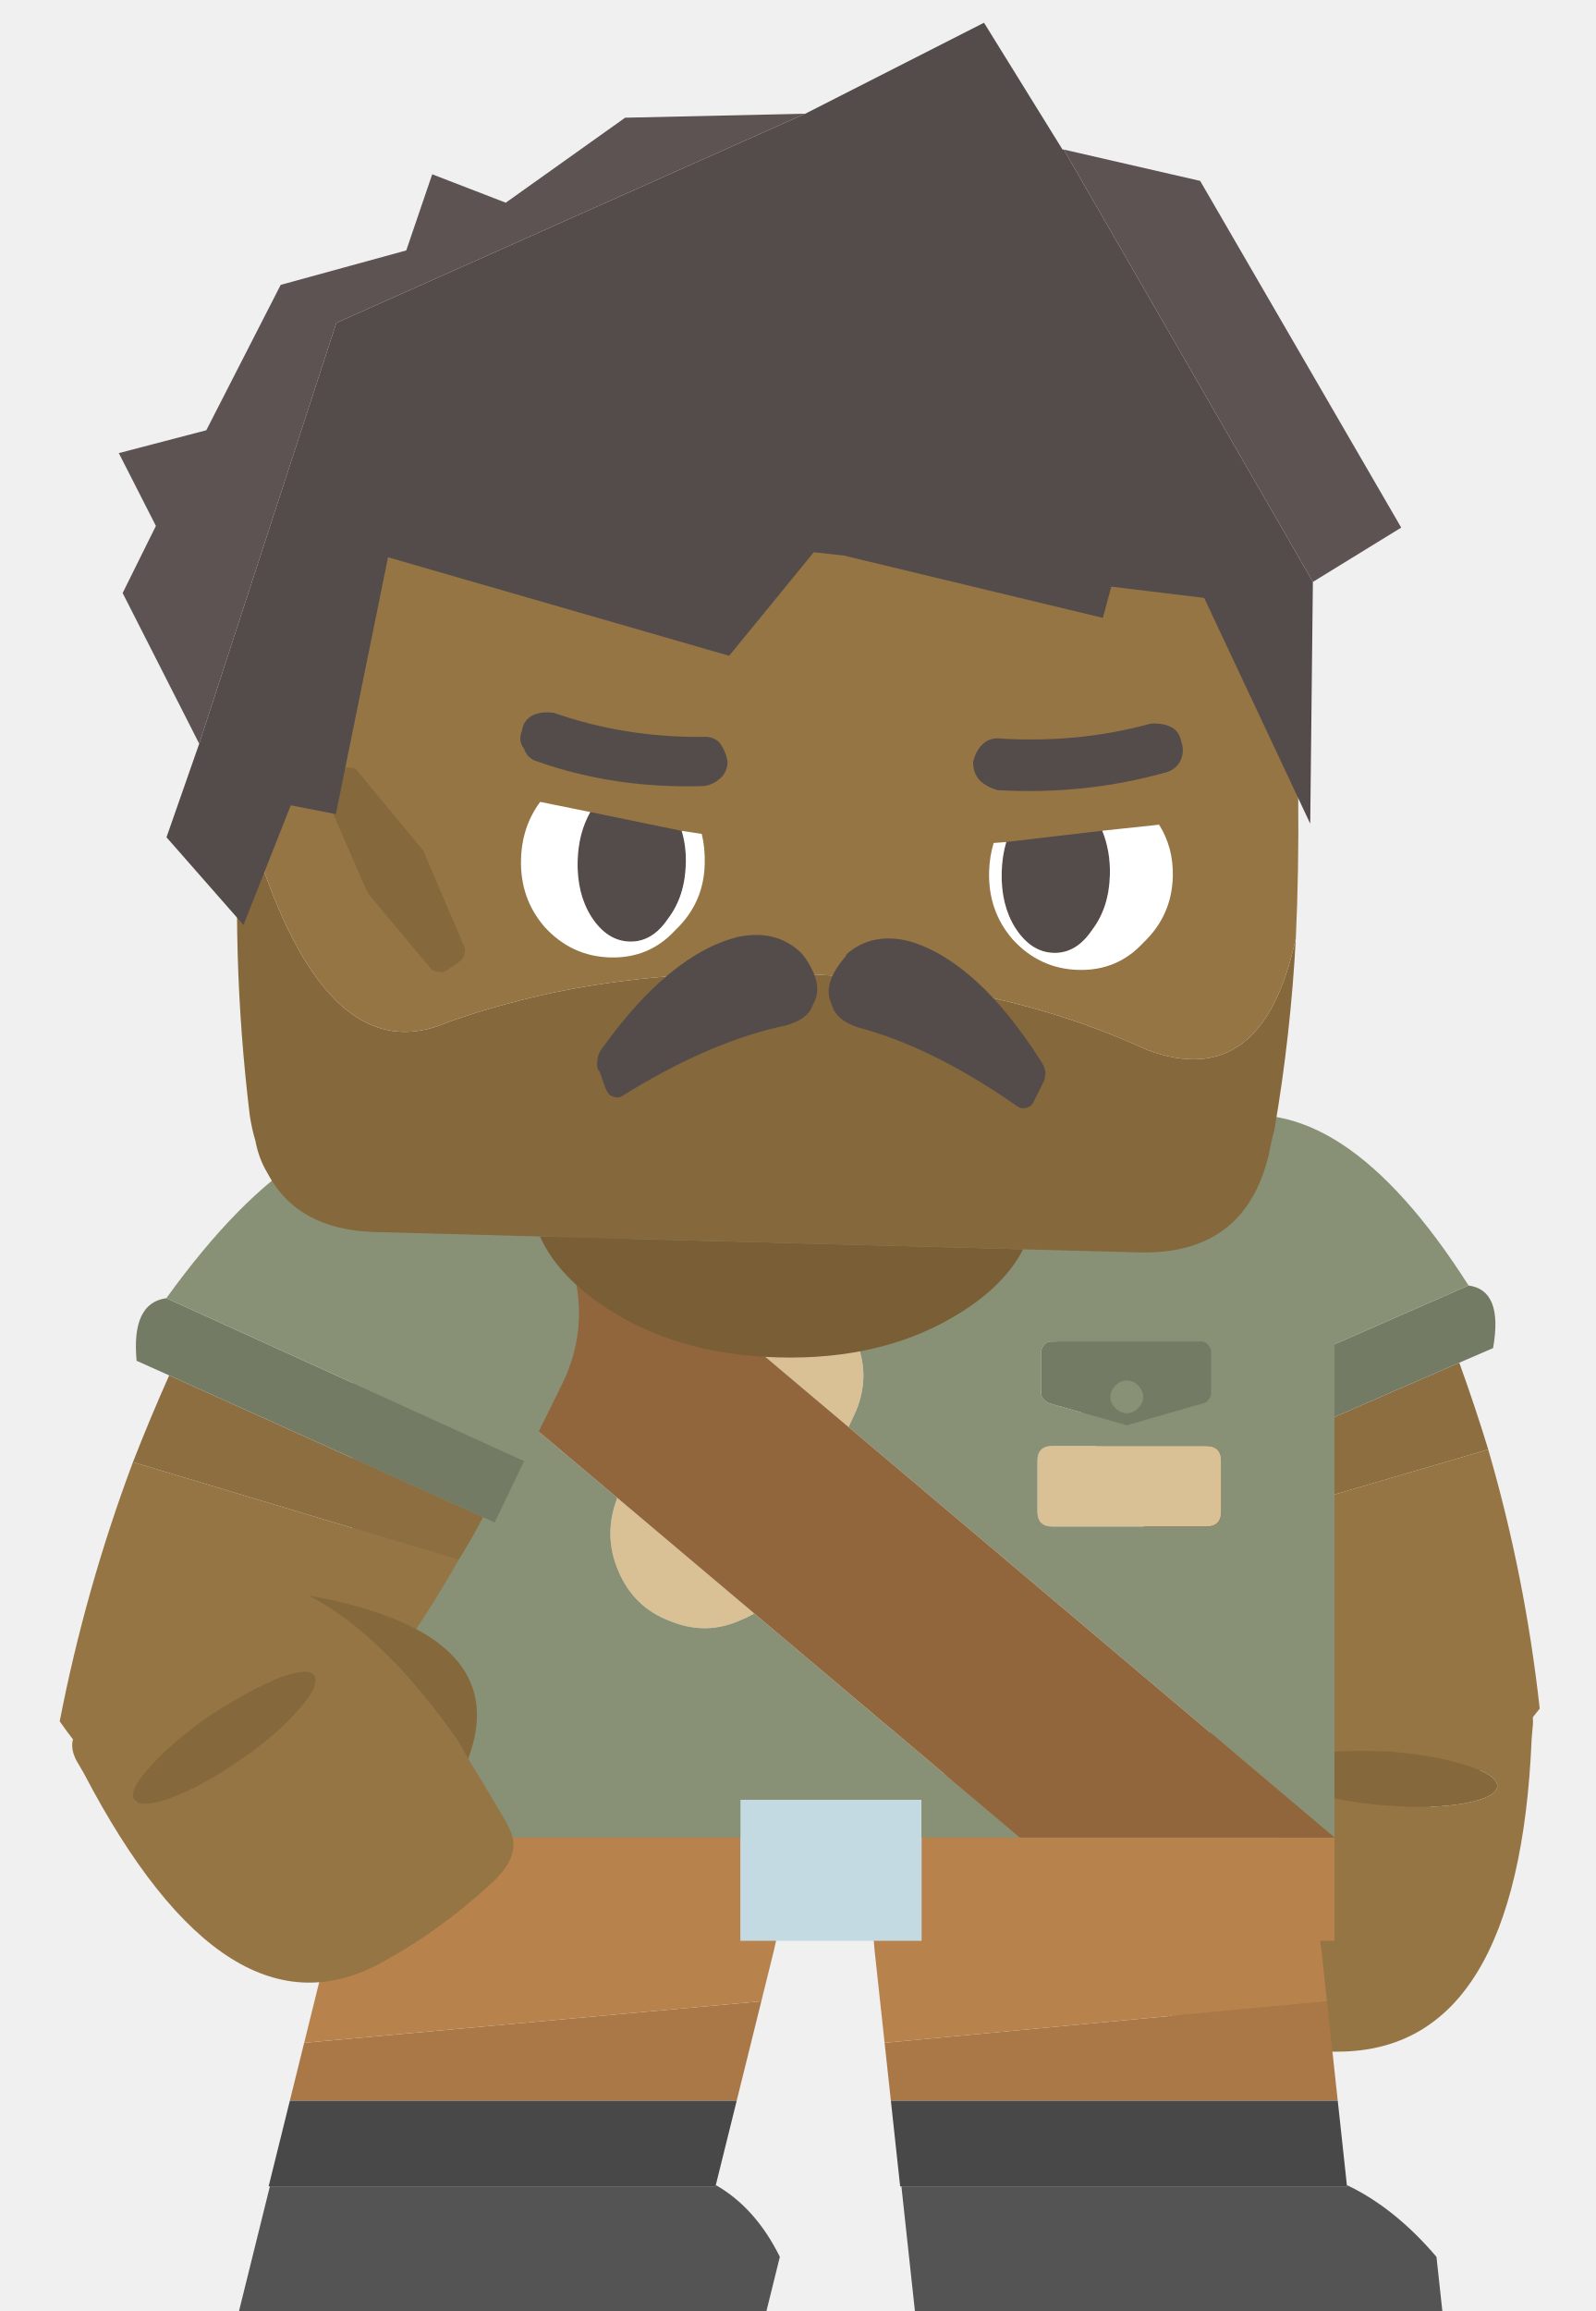
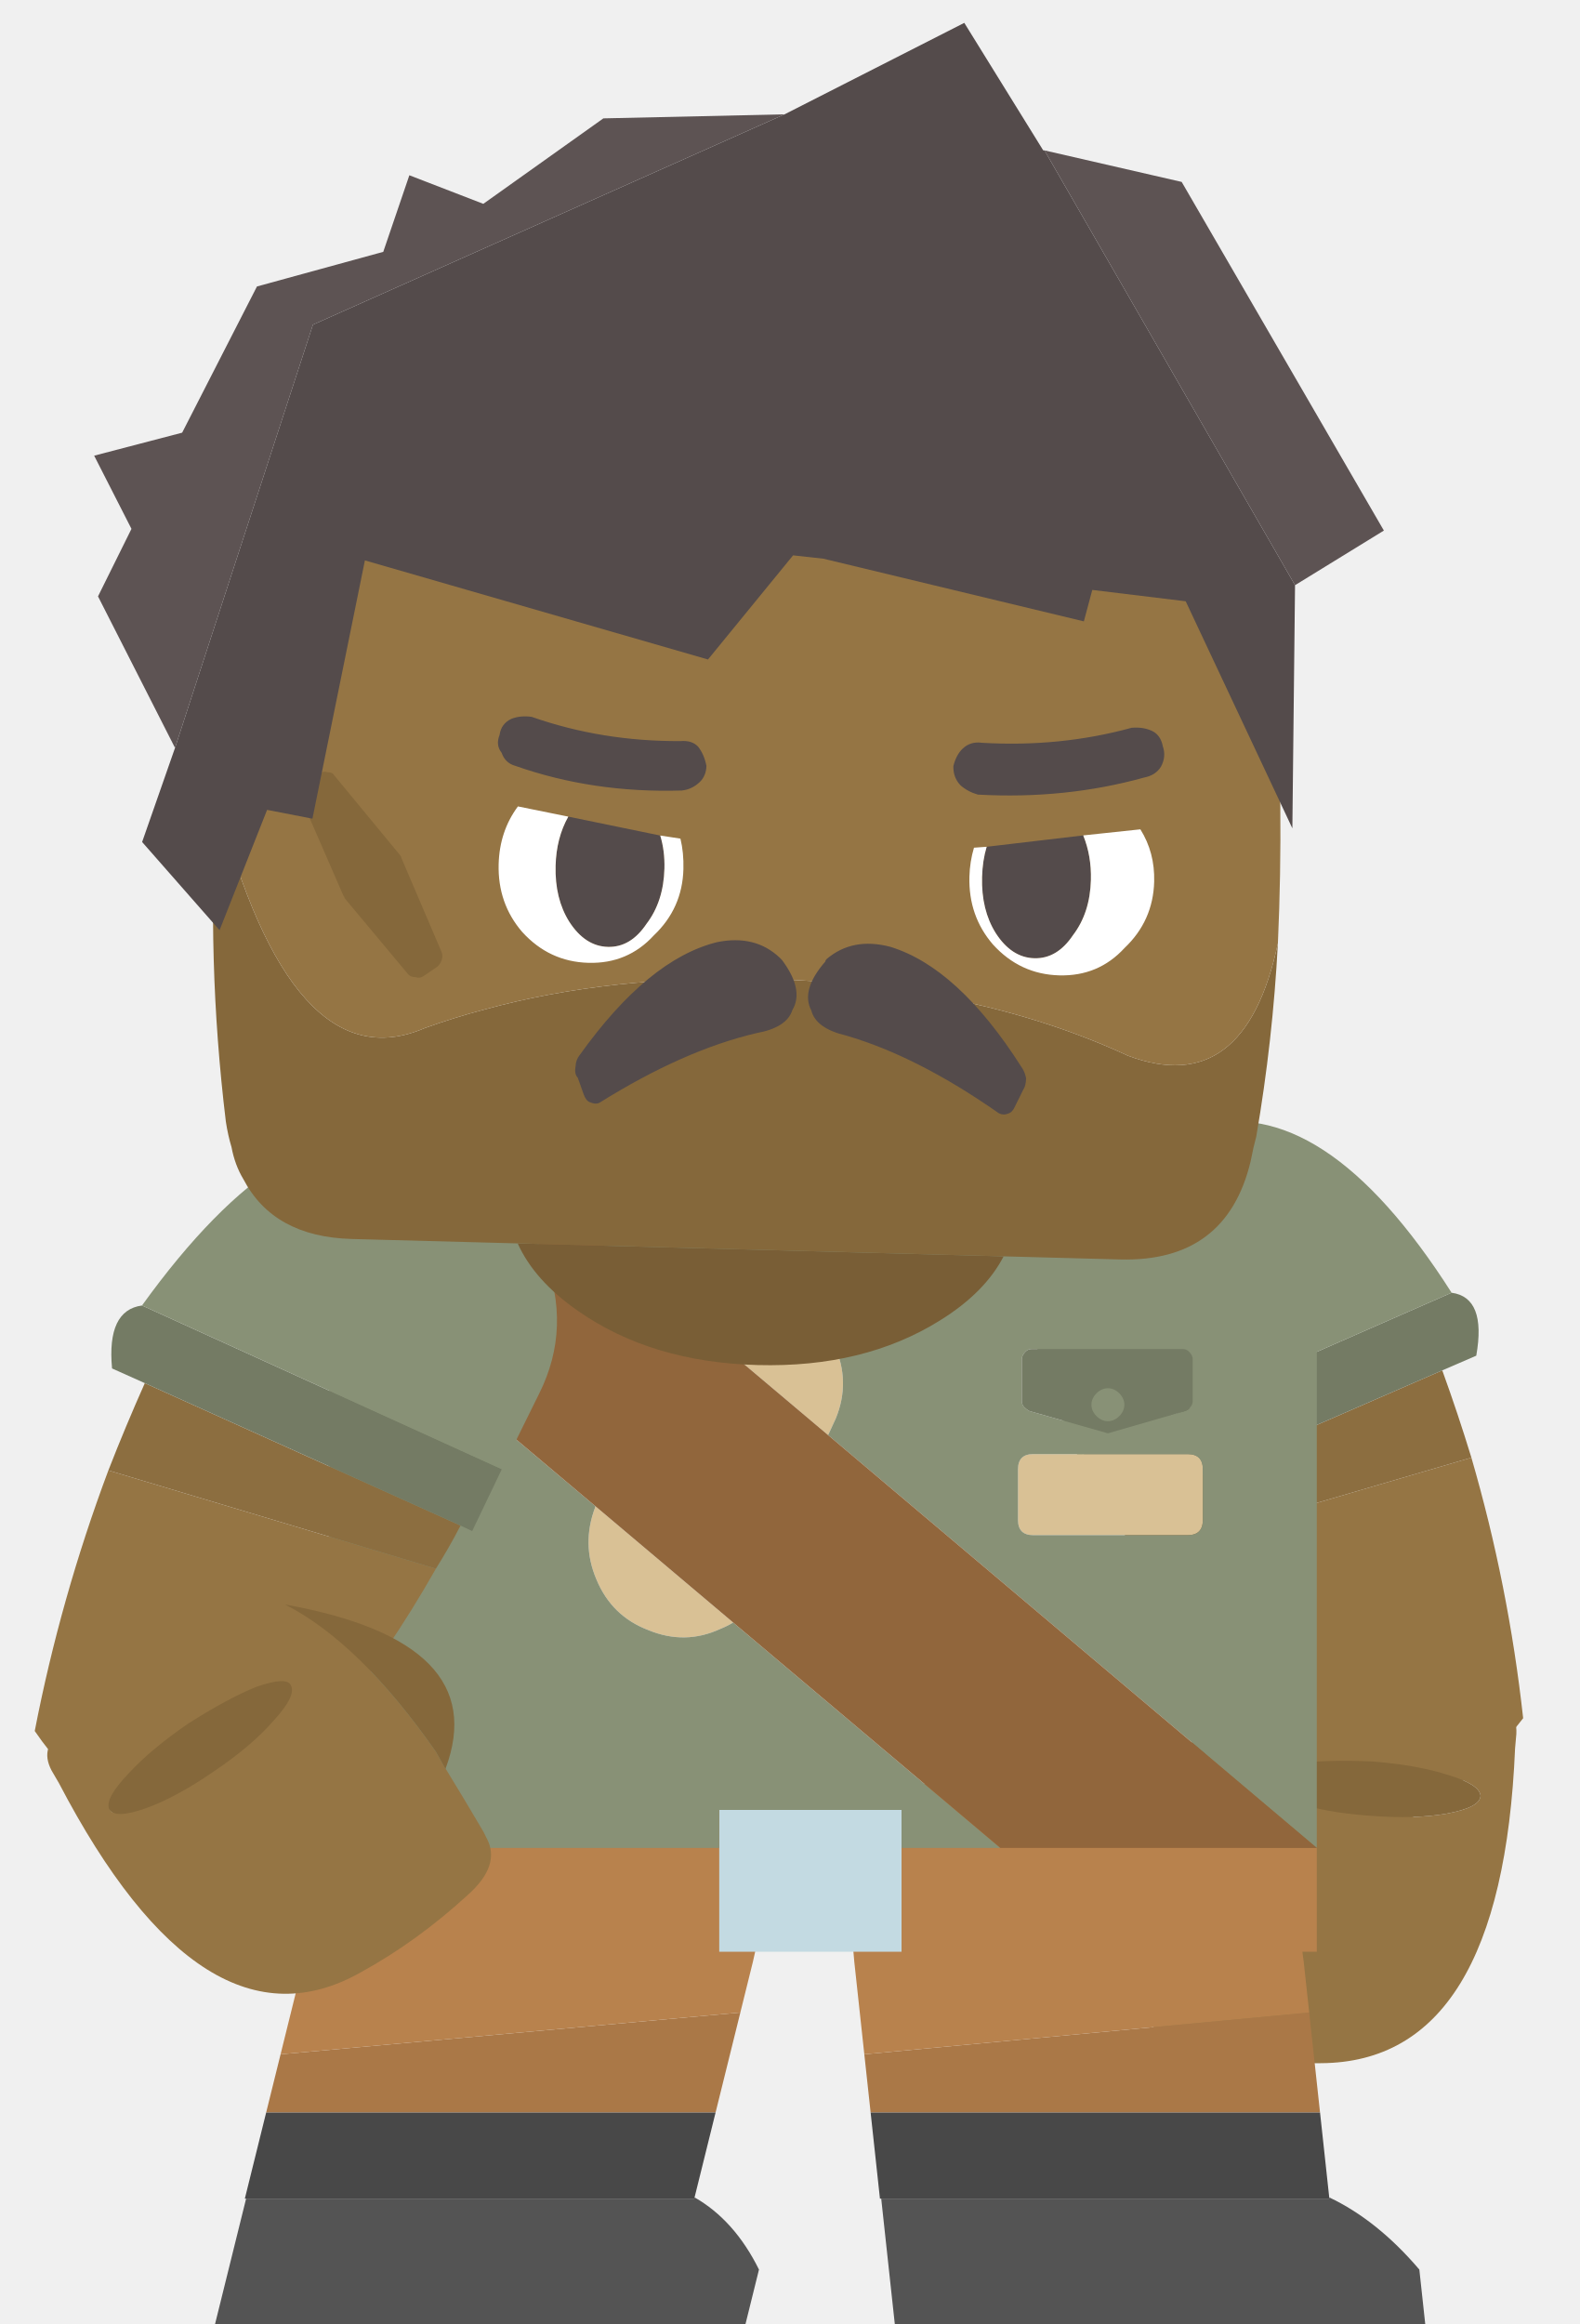
- <svg xmlns="http://www.w3.org/2000/svg" viewBox="408.343 238.081 63.38 91.769" width="63.38" height="91.769">
-   <g id="armRight_FL" transform="matrix(-0.9877473, 0.2588043, 0.1600342, 0.8716888, 457.1, 288.85)">
+ <svg xmlns="http://www.w3.org/2000/svg" viewBox="0 8 61 91.769" width="68px" height="100px" preserveAspectRatio="xMinYMax">
+   <g id="armRight_FL" transform="matrix(-0.987747, 0.258804, 0.160034, 0.871689, 47.7568, 58.76926)">
    <g transform="matrix( 1, 0, 0, 1, 0,0) ">
      <g id="" transform="matrix(1, 0, 0, 1, 0, 0)">
        <path fill="#957544" stroke="none" d=" M -8.8 10.4 Q -9.322 16.337 -8.95 22.25 -5.9 25.15 -1.4 26 2.803 18.966 4.7 10.85 L -8.8 10.4 Z" />
        <path fill="#8C6E40" stroke="none" d=" M 4.7 10.85 Q 4.987 9.822 5.2 8.75 L -8.3 6.3 Q -8.595 8.35 -8.8 10.4 L 4.7 10.85 Z" />
        <path fill="#747B64" stroke="none" d=" M 5.7 8.85 L 6.2 5.9 -9.2 3.05 Q -10.5 3.65 -9.7 6.05 L -8.3 6.3 5.2 8.75 5.7 8.85 Z" />
        <path fill="#889176" stroke="none" d=" M 0.55 -6.9 L 0.5 -6.9 Q -0.1 -7 -0.65 -7 -5.7 -7.15 -9.2 3.05 L 6.2 5.9 6.85 2.3 Q 7.45 -0.9 5.6 -3.65 3.75 -6.35 0.55 -6.9 Z" />
      </g>
    </g>
  </g>
-   <g id="handRight_FL" transform="matrix(-0.9877473, 0.2588043, 0.1773377, 0.9659271, 460.3, 314)">
+   <g id="handRight_FL" transform="matrix(-0.987747, 0.258804, 0.177338, 0.965927, 50.95679, 83.91925)">
    <g transform="matrix( 1, 0, 0, 1, 0,0) ">
      <g id="" transform="matrix(1, 0, 0, 1, 0, 0)">
        <path fill="#957544" stroke="none" d=" M 4.9 -1.85 Q 3.1 -6.8 0.65 -9 L -9 -6.45 Q -10.2 -6.15 -9.95 -5.05 L -9.8 -4.5 Q -7.1 7.6 -0.2 5.8 2.25 5.2 4.65 3.95 6.25 3.15 5.95 1.95 L 5.9 1.7 Q 5.5 0.25 5.1 -1.1 L 5.1 -1.05 4.9 -1.85 M -8.15 -3 Q -8.2 -3.45 -7.05 -4.15 -5.95 -4.85 -4.25 -5.45 -2.5 -6 -1.3 -6.15 0 -6.25 0.05 -5.85 0.15 -5.4 -0.95 -4.7 -2.05 -3.95 -3.8 -3.35 -5.5 -2.75 -6.75 -2.65 -8.05 -2.55 -8.15 -3 Z" />
        <path fill="#85683B" stroke="none" d=" M -7.05 -4.15 Q -8.2 -3.45 -8.15 -3 -8.05 -2.55 -6.75 -2.65 -5.5 -2.75 -3.8 -3.35 -2.05 -3.95 -0.95 -4.7 0.15 -5.4 0.05 -5.85 0 -6.25 -1.3 -6.15 -2.5 -6 -4.25 -5.45 -5.95 -4.85 -7.05 -4.15 M 5.1 -1.1 Q 8.2 -5.45 0.65 -9 3.1 -6.8 4.9 -1.85 L 5.1 -1.05 5.1 -1.1 Z" />
      </g>
    </g>
  </g>
-   <g id="legLeft_FL_FL_FL_FL_FL_FL_FL_FL_FL_FL_FL_FL_FL_FL_FL_FL_FL_FL_FL_FL" transform="matrix(-1, 0, -0.2476807, 1, 430.75, 313.85)">
+   <g id="legLeft_FL_FL_FL_FL_FL_FL_FL_FL_FL_FL_FL_FL_FL_FL_FL_FL_FL_FL_FL_FL" transform="matrix(-1, 0, -0.247681, 1, 21.4068, 83.76926)">
    <g transform="matrix( 1, 0, 0, 1, 0,0) ">
      <g id="" transform="matrix(1, 0, 0, 1, 0, 0)">
        <path fill="#AA7847" stroke="none" d=" M 9 7.65 L 9 5.35 -8.75 3.7 -8.75 7.65 9 7.65 Z" />
        <path fill="#B8824D" stroke="none" d=" M 0.15 -7 L 0.1 -7 Q -3.6 -7 -6.15 -4.5 -8.75 -1.95 -8.75 1.7 L -8.75 3.7 9 5.35 9 1.7 Q 9 -1.95 6.45 -4.5 3.85 -7 0.15 -7 Z" />
        <path fill="#484848" stroke="none" d=" M 9 11.05 L 9 7.65 -8.75 7.65 -8.75 11 -8.75 11.05 8.95 11.05 9 11.05 Z" />
        <path fill="#545454" stroke="none" d=" M 8.95 16 L 8.95 11.05 -8.75 11.05 -8.75 11 Q -10.55 11.9 -12 13.85 L -12 16 8.95 16 Z" />
      </g>
    </g>
  </g>
-   <g id="legRight_FL_FL_FL_FL_FL_FL_FL_FL_FL_FL_FL_FL_FL_FL_FL_FL_FL_FL_FL_FL_FL" transform="matrix(-1, 0, 0.1083527, 1, 451.9, 313.85)">
+   <g id="legRight_FL_FL_FL_FL_FL_FL_FL_FL_FL_FL_FL_FL_FL_FL_FL_FL_FL_FL_FL_FL_FL" transform="matrix(-1, 0, 0.108353, 1, 42.55679, 83.76926)">
    <g transform="matrix( 1, 0, 0, 1, 0,0) ">
      <g id="" transform="matrix(1, 0, 0, 1, 0, 0)">
        <path fill="#AA7847" stroke="none" d=" M 9 7.65 L 9 5.35 -8.75 3.7 -8.75 7.65 9 7.65 Z" />
        <path fill="#B8824D" stroke="none" d=" M 0.15 -7 L 0.1 -7 Q -3.6 -7 -6.15 -4.5 -8.75 -1.95 -8.75 1.7 L -8.75 3.7 9 5.35 9 1.7 Q 9 -1.95 6.45 -4.5 3.85 -7 0.15 -7 Z" />
        <path fill="#484848" stroke="none" d=" M 9 11.05 L 9 7.65 -8.75 7.65 -8.75 11 -8.75 11.05 8.95 11.05 9 11.05 Z" />
        <path fill="#545454" stroke="none" d=" M 8.95 16 L 8.95 11.05 -8.75 11.05 -8.75 11 Q -10.55 11.9 -12 13.85 L -12 16 8.95 16 Z" />
      </g>
    </g>
  </g>
-   <g id="body_FL_FL_FL_FL_FL_FL_FL_FL_FL_FL_FL_FL_FL_FL_FL_FL_FL_FL_FL_FL_FL" transform="matrix(1, 0, 0, 1, 441.35, 305.15)">
+   <g id="body_FL_FL_FL_FL_FL_FL_FL_FL_FL_FL_FL_FL_FL_FL_FL_FL_FL_FL_FL_FL_FL" transform="matrix(1, 0, 0, 1, 32.0068, 75.06924)">
    <g transform="matrix( 1, 0, 0, 1, 0,0) ">
      <g id="" transform="matrix(1, 0, 0, 1, 0, 0)">
        <path fill="#B8824D" stroke="none" d=" M 7.5 5.9 L 3.6 5.9 3.6 10 20 10 20 5.9 7.5 5.9 M -3.6 5.9 L -19 5.9 -19 10 -3.6 10 -3.6 5.9 Z" />
        <path fill="#C3DAE2" stroke="none" d=" M -3.6 4.4 L -3.6 5.9 -3.6 10 3.6 10 3.6 5.9 3.6 4.4 -3.6 4.4 Z" />
        <path fill="#D9C195" stroke="none" d=" M -8.5 -7.6 L -8.5 -7.55 Q -9.05 -6.1 -8.45 -4.7 -7.85 -3.25 -6.4 -2.7 -4.95 -2.1 -3.55 -2.75 -3.281 -2.858 -3.05 -3 L -8.5 -7.6 M 0.7 -10.4 L 1 -11.05 Q 1.6 -12.5 0.95 -13.95 0.35 -15.35 -1.1 -15.95 -2.55 -16.5 -3.95 -15.9 -4.559 -15.627 -5.05 -15.25 L 0.7 -10.4 M 8.2 -7.05 Q 8.2 -6.45 8.8 -6.45 L 14.9 -6.45 Q 15.5 -6.45 15.5 -7.05 L 15.5 -9.05 Q 15.5 -9.65 14.9 -9.65 L 8.8 -9.65 Q 8.2 -9.65 8.2 -9.05 L 8.2 -7.05 Z" />
        <path fill="#889176" stroke="none" d=" M -8.5 -7.55 L -8.5 -7.6 -19 -16.45 -19 5.9 -3.6 5.9 -3.6 4.4 3.6 4.4 3.6 5.9 7.5 5.9 -3.05 -3 Q -3.281 -2.858 -3.55 -2.75 -4.95 -2.1 -6.4 -2.7 -7.85 -3.25 -8.45 -4.7 -9.05 -6.1 -8.5 -7.55 M 1 -11.05 L 0.7 -10.4 20 5.9 20 -21 -11.9 -21 -5.05 -15.25 Q -4.559 -15.627 -3.95 -15.9 -2.55 -16.5 -1.1 -15.95 0.35 -15.35 0.95 -13.95 1.6 -12.5 1 -11.05 M 14.95 -13.7 Q 15.1 -13.55 15.1 -13.4 L 15.1 -11.75 Q 15.1 -11.6 15 -11.5 14.95 -11.4 14.8 -11.35 L 11.85 -10.5 Q 11.75 -10.45 11.65 -10.5 L 8.65 -11.35 Q 8.55 -11.4 8.45 -11.5 8.35 -11.6 8.35 -11.75 L 8.35 -13.4 Q 8.35 -13.55 8.5 -13.7 8.6 -13.8 8.75 -13.8 L 14.7 -13.8 Q 14.85 -13.8 14.95 -13.7 M 8.8 -6.45 Q 8.2 -6.45 8.2 -7.05 L 8.2 -9.05 Q 8.2 -9.65 8.8 -9.65 L 14.9 -9.65 Q 15.5 -9.65 15.5 -9.05 L 15.5 -7.05 Q 15.5 -6.45 14.9 -6.45 L 8.8 -6.45 M 12.4 -11.6 Q 12.4 -11.85 12.2 -12.05 12 -12.25 11.75 -12.25 11.5 -12.25 11.3 -12.05 11.1 -11.85 11.1 -11.6 11.1 -11.35 11.3 -11.15 11.5 -10.95 11.75 -10.95 12 -10.95 12.2 -11.15 12.4 -11.35 12.4 -11.6 Z" />
        <path fill="#91663C" stroke="none" d=" M -19 -21 L -19 -16.45 -8.5 -7.6 -3.05 -3 7.5 5.9 20 5.9 0.7 -10.4 -5.05 -15.25 -11.9 -21 -19 -21 Z" />
        <path fill="#747B64" stroke="none" d=" M 15.1 -13.4 Q 15.1 -13.55 14.95 -13.7 14.85 -13.8 14.7 -13.8 L 8.75 -13.8 Q 8.6 -13.8 8.5 -13.7 8.35 -13.55 8.35 -13.4 L 8.35 -11.75 Q 8.35 -11.6 8.45 -11.5 8.55 -11.4 8.65 -11.35 L 11.65 -10.5 Q 11.75 -10.45 11.85 -10.5 L 14.8 -11.35 Q 14.95 -11.4 15 -11.5 15.1 -11.6 15.1 -11.75 L 15.1 -13.4 M 12.2 -12.05 Q 12.4 -11.85 12.4 -11.6 12.4 -11.35 12.2 -11.15 12 -10.95 11.75 -10.95 11.5 -10.95 11.3 -11.15 11.1 -11.35 11.1 -11.6 11.1 -11.85 11.3 -12.05 11.5 -12.25 11.75 -12.25 12 -12.25 12.2 -12.05 Z" />
      </g>
    </g>
  </g>
-   <g id="armLeft_FL_FL_FL_FL_FL_FL_FL_FL_FL_FL_FL_FL_FL_FL_FL_FL_FL_FL_FL_FL_FL" transform="matrix(0.9660187, 0.2584229, -0.2332153, 0.8717652, 424.55, 289.35)">
+   <g id="armLeft_FL_FL_FL_FL_FL_FL_FL_FL_FL_FL_FL_FL_FL_FL_FL_FL_FL_FL_FL_FL_FL" transform="matrix(0.966019, 0.258423, -0.233215, 0.871765, 15.20679, 59.26926)">
    <g transform="matrix( 1, 0, 0, 1, 0,0) ">
      <g id="" transform="matrix(1, 0, 0, 1, 0, 0)">
        <path fill="#957544" stroke="none" d=" M -8.8 10.4 Q -9.322 16.337 -8.95 22.25 -5.9 25.15 -1.4 26 2.803 18.966 4.7 10.85 L -8.8 10.4 Z" />
        <path fill="#8C6E40" stroke="none" d=" M 4.7 10.85 Q 4.987 9.822 5.2 8.75 L -8.3 6.3 Q -8.595 8.35 -8.8 10.4 L 4.7 10.85 Z" />
        <path fill="#747B64" stroke="none" d=" M 5.7 8.85 L 6.2 5.9 -9.2 3.05 Q -10.5 3.65 -9.7 6.05 L -8.3 6.3 5.2 8.75 5.7 8.85 Z" />
        <path fill="#889176" stroke="none" d=" M 0.55 -6.9 L 0.5 -6.9 Q -0.1 -7 -0.65 -7 -5.7 -7.15 -9.2 3.05 L 6.2 5.9 6.85 2.3 Q 7.45 -0.9 5.6 -3.65 3.75 -6.35 0.55 -6.9 Z" />
      </g>
    </g>
  </g>
-   <g id="handLeft_FL_FL_FL_FL_FL_FL_FL_FL_FL_FL_FL_FL_FL_FL_FL_FL_FL_FL_FL_FL_FL" transform="matrix(0.9659119, -0.2588196, 0.2588196, 0.9659119, 422.3, 310.3)">
+   <g id="handLeft_FL_FL_FL_FL_FL_FL_FL_FL_FL_FL_FL_FL_FL_FL_FL_FL_FL_FL_FL_FL_FL" transform="matrix(0.965912, -0.25882, 0.25882, 0.965912, 12.95679, 80.21924)">
    <g transform="matrix( 1, 0, 0, 1, 0,0) ">
      <g id="" transform="matrix(1, 0, 0, 1, 0, 0)">
        <path fill="#957544" stroke="none" d=" M 4.9 -1.85 Q 3.1 -6.8 0.65 -9 L -9 -6.45 Q -10.2 -6.15 -9.95 -5.05 L -9.8 -4.5 Q -7.1 7.6 -0.2 5.8 2.25 5.2 4.65 3.95 6.25 3.15 5.95 1.95 L 5.9 1.7 Q 5.5 0.25 5.1 -1.1 L 5.1 -1.05 4.9 -1.85 M -8.15 -3 Q -8.2 -3.45 -7.05 -4.15 -5.95 -4.85 -4.25 -5.45 -2.5 -6 -1.3 -6.15 0 -6.25 0.05 -5.85 0.15 -5.4 -0.95 -4.7 -2.05 -3.95 -3.8 -3.35 -5.5 -2.75 -6.75 -2.65 -8.05 -2.55 -8.15 -3 Z" />
        <path fill="#85683B" stroke="none" d=" M -7.05 -4.15 Q -8.2 -3.45 -8.15 -3 -8.05 -2.55 -6.75 -2.65 -5.5 -2.75 -3.8 -3.35 -2.05 -3.95 -0.95 -4.7 0.15 -5.4 0.05 -5.85 0 -6.25 -1.3 -6.15 -2.5 -6 -4.25 -5.45 -5.95 -4.85 -7.05 -4.15 M 5.1 -1.1 Q 8.2 -5.45 0.65 -9 3.1 -6.8 4.9 -1.85 L 5.1 -1.05 5.1 -1.1 Z" />
      </g>
    </g>
  </g>
-   <g transform="matrix(0.9996185, 0.02662659, -0.02662659, 0.9996185, 439.95, 286.9)">
+   <g transform="matrix(0.999619, 0.026627, -0.026627, 0.999619, 30.60681, 56.81924)">
    <g transform="matrix( 1, 0, 0, 1, 0,0) ">
      <g id="" transform="matrix(1, 0, 0, 1, 0, 0)">
        <path fill="#795E36" stroke="none" d=" M 6.6 3.15 Q 8.35 2 9.05 0.55 L -10.15 0.55 Q -9.45 2 -7.7 3.15 -4.75 5.1 -0.55 5.1 3.65 5.1 6.6 3.15 Z" />
        <path fill="#85683B" stroke="none" d=" M 19.55 -12.1 Q 18.4 -5.9 13.75 -7.5 7.6 -10.15 -0.6 -10.15 -6.75 -10.15 -11.7 -8.65 -12.9 -8.3 -14.05 -7.85 -19.25 -5.45 -22.5 -16.7 -22.75 -10.35 -21.8 -3.95 -21.7 -3.4 -21.55 -2.95 -21.4 -2.25 -21.05 -1.7 -19.8 0.55 -16.7 0.55 L -10.15 0.55 9.05 0.55 13.65 0.55 Q 17.85 0.55 18.7 -3.45 18.75 -3.75 18.8 -4 18.85 -4.25 18.9 -4.45 19.45 -8.25 19.55 -12.1 Z" />
        <path fill="#957544" stroke="none" d=" M 18.75 -24.65 Q 18.1 -29.1 13.65 -29.1 L -16.7 -29.1 Q -21.1 -29.1 -21.8 -24.55 -22.35 -20.65 -22.5 -16.7 -19.25 -5.45 -14.05 -7.85 -12.9 -8.3 -11.7 -8.65 -6.75 -10.15 -0.6 -10.15 7.6 -10.15 13.75 -7.5 18.4 -5.9 19.55 -12.1 19.6 -14.8 19.5 -17.55 19.3 -21.05 18.75 -24.65 Z" />
      </g>
    </g>
    <g transform="matrix( 1, 0, 0, 1, 0,0) ">
      <g id="" transform="matrix(1, 0, 0, 1, 0, 0)">
        <path fill="#85683B" stroke="none" d=" M -19.2 -16.85 L -17.4 -13 Q -17.35 -12.95 -17.35 -12.9 L -14.75 -9.95 Q -14.65 -9.85 -14.45 -9.85 -14.3 -9.8 -14.15 -9.9 L -13.6 -10.3 Q -13.5 -10.4 -13.45 -10.55 -13.4 -10.7 -13.45 -10.85 L -15.15 -14.55 Q -15.15 -14.6 -15.2 -14.65 L -17.9 -17.75 Q -17.95 -17.85 -18.15 -17.85 -18.3 -17.9 -18.45 -17.8 L -19.1 -17.35 Q -19.2 -17.3 -19.25 -17.15 -19.25 -17 -19.2 -16.85 Z" />
      </g>
    </g>
    <g transform="matrix( 1, 0, 0, 1, 0,0) ">
      <g id="" transform="matrix(1, 0, 0, 1, 0, 0)">
        <path fill="#544B4B" stroke="none" d=" M -4.15 -17.5 Q -3.75 -17.55 -3.45 -17.85 -3.2 -18.1 -3.2 -18.5 -3.3 -18.95 -3.55 -19.25 -3.8 -19.5 -4.25 -19.45 -7.35 -19.35 -10.15 -20.25 -10.6 -20.3 -10.95 -20.15 -11.35 -19.95 -11.4 -19.5 -11.55 -19.1 -11.3 -18.8 -11.15 -18.4 -10.75 -18.3 -7.65 -17.3 -4.15 -17.5 M 14.35 -20.35 Q 14 -20.5 13.55 -20.45 10.75 -19.6 7.65 -19.7 7.2 -19.75 6.9 -19.45 6.65 -19.2 6.55 -18.75 6.55 -18.3 6.85 -18 7.15 -17.75 7.55 -17.65 11 -17.55 14.1 -18.5 14.55 -18.6 14.75 -18.95 14.95 -19.35 14.8 -19.75 14.7 -20.2 14.35 -20.35 Z" />
      </g>
    </g>
    <g transform="matrix( 1, 0, 0, 1, 0,0) ">
      <g id="" transform="matrix(1, 0, 0, 1, 0, 0)">
        <path fill="#544B4B" stroke="none" d=" M -4.75 -14.4 Q -4.75 -15.1 -4.95 -15.7 L -8.6 -16.35 Q -9.05 -15.5 -9.05 -14.4 -9.05 -13.1 -8.45 -12.2 -7.8 -11.25 -6.9 -11.25 -6 -11.25 -5.4 -12.2 -4.75 -13.1 -4.75 -14.4 M 12.1 -14.4 Q 12.1 -15.35 11.75 -16.15 L 7.95 -15.6 Q 7.8 -15.05 7.8 -14.4 7.8 -13.1 8.4 -12.2 9.05 -11.25 9.95 -11.25 10.85 -11.25 11.45 -12.2 12.1 -13.1 12.1 -14.4 Z" />
        <path fill="#FFFFFF" stroke="none" d=" M -4.95 -15.7 Q -4.75 -15.1 -4.75 -14.4 -4.75 -13.1 -5.4 -12.2 -6 -11.25 -6.9 -11.25 -7.8 -11.25 -8.45 -12.2 -9.05 -13.1 -9.05 -14.4 -9.05 -15.5 -8.6 -16.35 L -10.6 -16.7 Q -11.3 -15.7 -11.3 -14.4 -11.3 -12.85 -10.3 -11.75 -9.2 -10.6 -7.65 -10.6 -6.1 -10.6 -5.1 -11.75 -4 -12.85 -4 -14.4 -4 -15.05 -4.15 -15.6 L -4.95 -15.7 M 14 -16.45 L 11.75 -16.15 Q 12.1 -15.35 12.1 -14.4 12.1 -13.1 11.45 -12.2 10.85 -11.25 9.95 -11.25 9.05 -11.25 8.4 -12.2 7.8 -13.1 7.8 -14.4 7.8 -15.05 7.95 -15.6 L 7.45 -15.55 Q 7.3 -15 7.3 -14.4 7.3 -12.85 8.3 -11.75 9.4 -10.6 10.95 -10.6 12.5 -10.6 13.5 -11.75 14.6 -12.85 14.6 -14.4 14.6 -15.55 14 -16.45 Z" />
      </g>
    </g>
    <g transform="matrix( 1, 0, 0, 1, 0,0) ">
      <g id="" transform="matrix(1, 0, 0, 1, 0, 0)">
        <path fill="#544B4B" stroke="none" d=" M 0.45 -8.95 Q 0.9 -9.75 0 -10.9 -0.05 -10.95 -0.1 -11 -1.1 -11.9 -2.6 -11.55 -5.3 -10.8 -7.9 -6.95 -8.05 -6.75 -8.05 -6.5 -8.1 -6.2 -7.95 -6.05 L -7.7 -5.4 Q -7.6 -5.15 -7.45 -5.1 -7.2 -5 -7.05 -5.1 -3.8 -7.25 -0.95 -8 0.25 -8.25 0.45 -8.95 M 9.75 -6.5 Q 9.7 -6.75 9.55 -6.95 6.95 -10.8 4.25 -11.55 2.75 -11.9 1.75 -11 1.7 -10.95 1.7 -10.9 0.75 -9.75 1.2 -8.95 1.4 -8.25 2.6 -8 5.45 -7.25 8.7 -5.1 8.9 -5 9.1 -5.1 9.25 -5.15 9.35 -5.4 L 9.65 -6.05 Q 9.75 -6.2 9.75 -6.5 Z" />
      </g>
    </g>
    <g transform="matrix( 1, 0, 0, 1, 0,0) ">
      <g id="" transform="matrix(1, 0, 0, 1, 0, 0)">
        <path fill="#5D5353" stroke="none" d=" M -19.2 -35.5 L -0.8 -44.3 -7.95 -43.95 -12.6 -40.45 -15.55 -41.5 -16.5 -38.45 -21.45 -36.95 -24.25 -31.1 -27.7 -30.1 -26.15 -27.25 -27.4 -24.55 -24.2 -18.65 -19.2 -35.5 M 14.95 -42.05 L 9.5 -43.15 19.85 -26.25 23.3 -28.5 14.95 -42.05 Z" />
        <path fill="#544B4B" stroke="none" d=" M 9.45 -43.15 L 6.2 -48.1 -0.8 -44.3 -19.2 -35.5 -24.2 -18.65 -25.4 -14.9 -22.25 -11.5 -20.5 -16.3 -18.7 -16 -16.9 -26.25 -3.25 -22.7 0 -26.9 1.2 -26.8 11.55 -24.6 11.85 -25.85 15.55 -25.5 20 -16.65 19.85 -26.25 9.5 -43.15 9.45 -43.15 Z" />
      </g>
    </g>
  </g>
</svg>
